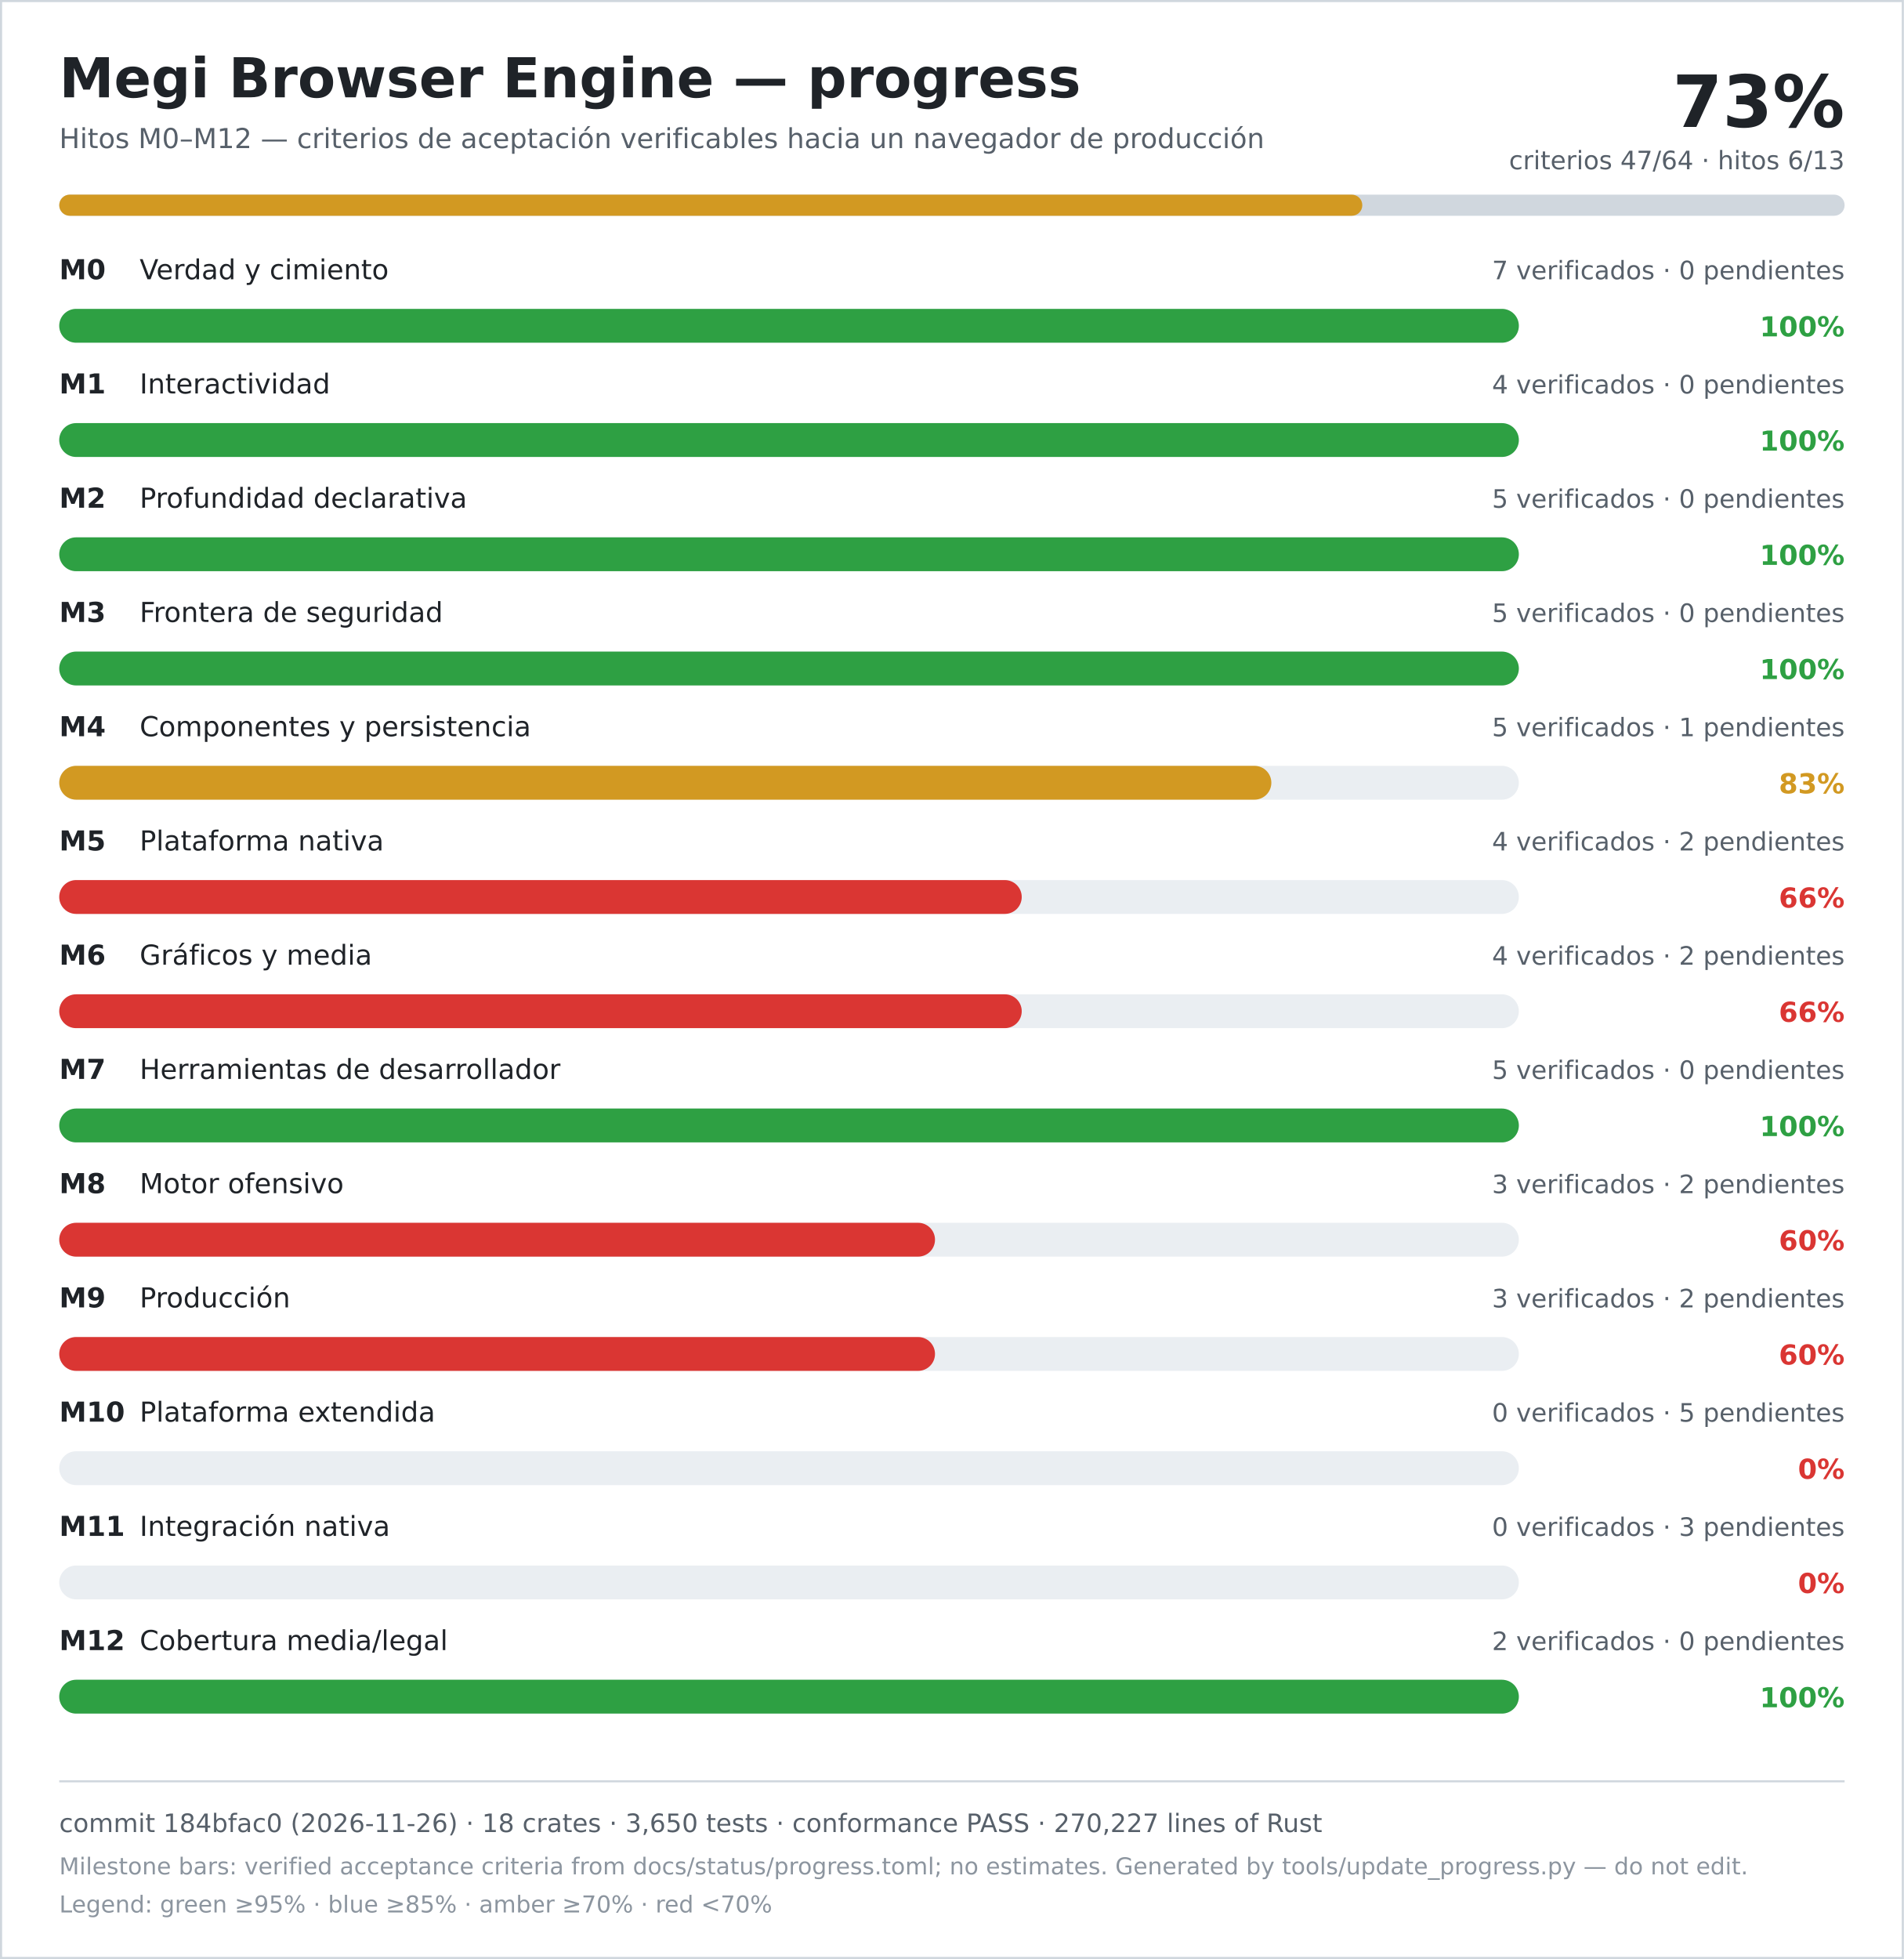
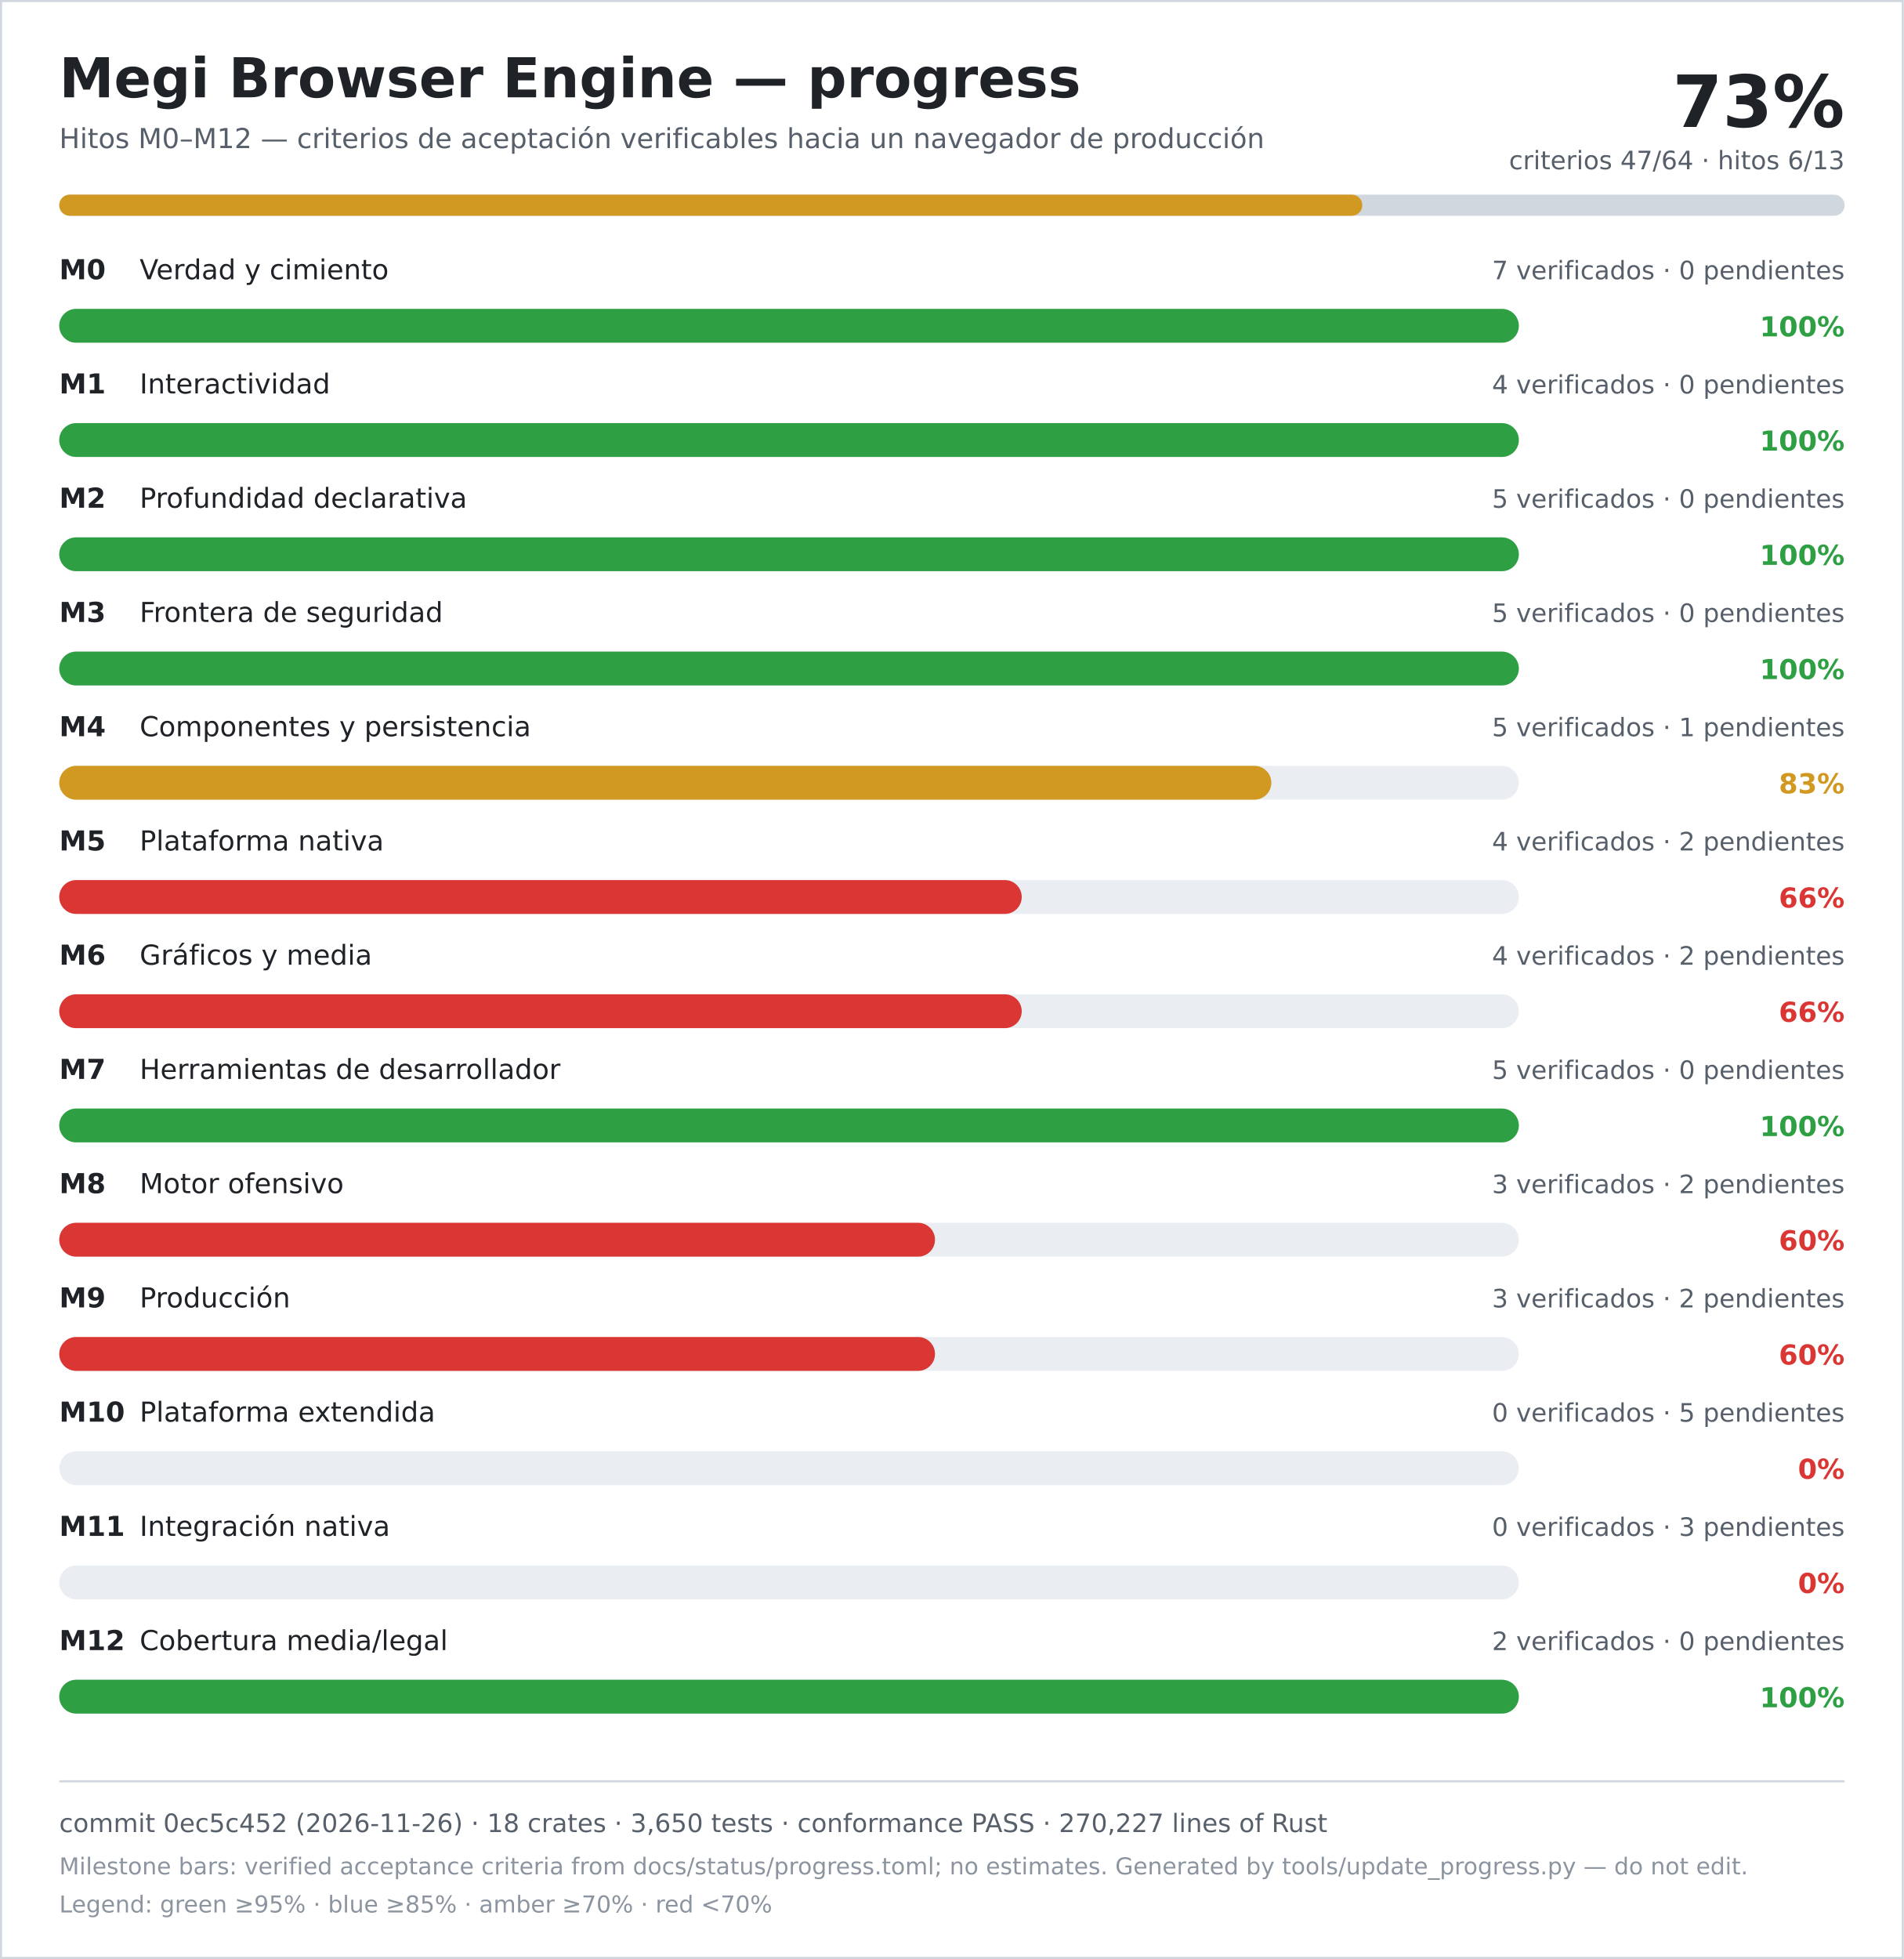
<svg xmlns="http://www.w3.org/2000/svg" width="900" height="926" viewBox="0 0 900 926" role="img" aria-labelledby="title desc">
  <rect width="900" height="926" fill="#ffffff" />
  <rect x="0.5" y="0.5" width="899" height="925" fill="none" stroke="#d0d7de" />
  <text x="28" y="46" font-family="DejaVu Sans, Verdana, sans-serif" font-size="26" font-weight="700" fill="#1f2328">Megi Browser Engine — progress</text>
  <text x="28" y="70" font-family="DejaVu Sans, Verdana, sans-serif" font-size="13" fill="#57606a">Hitos M0–M12 — criterios de aceptación verificables hacia un navegador de producción</text>
  <text x="872" y="60" text-anchor="end" font-family="DejaVu Sans, Verdana, sans-serif" font-size="34" font-weight="700" fill="#1f2328">73%</text>
  <text x="872" y="80" text-anchor="end" font-family="DejaVu Sans, Verdana, sans-serif" font-size="12" fill="#57606a">criterios 47/64 · hitos 6/13</text>
  <rect x="28" y="92" width="844" height="10" rx="5" fill="#d0d7de" />
  <rect x="28" y="92" width="616" height="10" rx="5" fill="#d29922" />
  <text x="28" y="132" font-family="DejaVu Sans, Verdana, sans-serif" font-size="13" font-weight="700" fill="#1f2328">M0</text>
  <text x="66" y="132" font-family="DejaVu Sans, Verdana, sans-serif" font-size="13" fill="#1f2328">Verdad y cimiento</text>
  <text x="872" y="132" text-anchor="end" font-family="DejaVu Sans, Verdana, sans-serif" font-size="12" fill="#57606a">7 verificados · 0 pendientes</text>
  <rect x="28" y="146" width="690" height="16" rx="8" fill="#eaeef2" />
  <rect x="28" y="146" width="690" height="16" rx="8" fill="#2ea043" />
  <text x="872" y="159" text-anchor="end" font-family="DejaVu Sans, Verdana, sans-serif" font-size="13" font-weight="700" fill="#2ea043">100%</text>
  <text x="28" y="186" font-family="DejaVu Sans, Verdana, sans-serif" font-size="13" font-weight="700" fill="#1f2328">M1</text>
  <text x="66" y="186" font-family="DejaVu Sans, Verdana, sans-serif" font-size="13" fill="#1f2328">Interactividad</text>
  <text x="872" y="186" text-anchor="end" font-family="DejaVu Sans, Verdana, sans-serif" font-size="12" fill="#57606a">4 verificados · 0 pendientes</text>
  <rect x="28" y="200" width="690" height="16" rx="8" fill="#eaeef2" />
  <rect x="28" y="200" width="690" height="16" rx="8" fill="#2ea043" />
  <text x="872" y="213" text-anchor="end" font-family="DejaVu Sans, Verdana, sans-serif" font-size="13" font-weight="700" fill="#2ea043">100%</text>
  <text x="28" y="240" font-family="DejaVu Sans, Verdana, sans-serif" font-size="13" font-weight="700" fill="#1f2328">M2</text>
  <text x="66" y="240" font-family="DejaVu Sans, Verdana, sans-serif" font-size="13" fill="#1f2328">Profundidad declarativa</text>
  <text x="872" y="240" text-anchor="end" font-family="DejaVu Sans, Verdana, sans-serif" font-size="12" fill="#57606a">5 verificados · 0 pendientes</text>
  <rect x="28" y="254" width="690" height="16" rx="8" fill="#eaeef2" />
  <rect x="28" y="254" width="690" height="16" rx="8" fill="#2ea043" />
  <text x="872" y="267" text-anchor="end" font-family="DejaVu Sans, Verdana, sans-serif" font-size="13" font-weight="700" fill="#2ea043">100%</text>
  <text x="28" y="294" font-family="DejaVu Sans, Verdana, sans-serif" font-size="13" font-weight="700" fill="#1f2328">M3</text>
  <text x="66" y="294" font-family="DejaVu Sans, Verdana, sans-serif" font-size="13" fill="#1f2328">Frontera de seguridad</text>
  <text x="872" y="294" text-anchor="end" font-family="DejaVu Sans, Verdana, sans-serif" font-size="12" fill="#57606a">5 verificados · 0 pendientes</text>
  <rect x="28" y="308" width="690" height="16" rx="8" fill="#eaeef2" />
  <rect x="28" y="308" width="690" height="16" rx="8" fill="#2ea043" />
  <text x="872" y="321" text-anchor="end" font-family="DejaVu Sans, Verdana, sans-serif" font-size="13" font-weight="700" fill="#2ea043">100%</text>
  <text x="28" y="348" font-family="DejaVu Sans, Verdana, sans-serif" font-size="13" font-weight="700" fill="#1f2328">M4</text>
  <text x="66" y="348" font-family="DejaVu Sans, Verdana, sans-serif" font-size="13" fill="#1f2328">Componentes y persistencia</text>
  <text x="872" y="348" text-anchor="end" font-family="DejaVu Sans, Verdana, sans-serif" font-size="12" fill="#57606a">5 verificados · 1 pendientes</text>
  <rect x="28" y="362" width="690" height="16" rx="8" fill="#eaeef2" />
  <rect x="28" y="362" width="573" height="16" rx="8" fill="#d29922" />
  <text x="872" y="375" text-anchor="end" font-family="DejaVu Sans, Verdana, sans-serif" font-size="13" font-weight="700" fill="#d29922">83%</text>
  <text x="28" y="402" font-family="DejaVu Sans, Verdana, sans-serif" font-size="13" font-weight="700" fill="#1f2328">M5</text>
  <text x="66" y="402" font-family="DejaVu Sans, Verdana, sans-serif" font-size="13" fill="#1f2328">Plataforma nativa</text>
  <text x="872" y="402" text-anchor="end" font-family="DejaVu Sans, Verdana, sans-serif" font-size="12" fill="#57606a">4 verificados · 2 pendientes</text>
  <rect x="28" y="416" width="690" height="16" rx="8" fill="#eaeef2" />
  <rect x="28" y="416" width="455" height="16" rx="8" fill="#da3633" />
  <text x="872" y="429" text-anchor="end" font-family="DejaVu Sans, Verdana, sans-serif" font-size="13" font-weight="700" fill="#da3633">66%</text>
  <text x="28" y="456" font-family="DejaVu Sans, Verdana, sans-serif" font-size="13" font-weight="700" fill="#1f2328">M6</text>
  <text x="66" y="456" font-family="DejaVu Sans, Verdana, sans-serif" font-size="13" fill="#1f2328">Gráficos y media</text>
  <text x="872" y="456" text-anchor="end" font-family="DejaVu Sans, Verdana, sans-serif" font-size="12" fill="#57606a">4 verificados · 2 pendientes</text>
  <rect x="28" y="470" width="690" height="16" rx="8" fill="#eaeef2" />
  <rect x="28" y="470" width="455" height="16" rx="8" fill="#da3633" />
  <text x="872" y="483" text-anchor="end" font-family="DejaVu Sans, Verdana, sans-serif" font-size="13" font-weight="700" fill="#da3633">66%</text>
  <text x="28" y="510" font-family="DejaVu Sans, Verdana, sans-serif" font-size="13" font-weight="700" fill="#1f2328">M7</text>
  <text x="66" y="510" font-family="DejaVu Sans, Verdana, sans-serif" font-size="13" fill="#1f2328">Herramientas de desarrollador</text>
  <text x="872" y="510" text-anchor="end" font-family="DejaVu Sans, Verdana, sans-serif" font-size="12" fill="#57606a">5 verificados · 0 pendientes</text>
  <rect x="28" y="524" width="690" height="16" rx="8" fill="#eaeef2" />
  <rect x="28" y="524" width="690" height="16" rx="8" fill="#2ea043" />
  <text x="872" y="537" text-anchor="end" font-family="DejaVu Sans, Verdana, sans-serif" font-size="13" font-weight="700" fill="#2ea043">100%</text>
  <text x="28" y="564" font-family="DejaVu Sans, Verdana, sans-serif" font-size="13" font-weight="700" fill="#1f2328">M8</text>
  <text x="66" y="564" font-family="DejaVu Sans, Verdana, sans-serif" font-size="13" fill="#1f2328">Motor ofensivo</text>
  <text x="872" y="564" text-anchor="end" font-family="DejaVu Sans, Verdana, sans-serif" font-size="12" fill="#57606a">3 verificados · 2 pendientes</text>
  <rect x="28" y="578" width="690" height="16" rx="8" fill="#eaeef2" />
  <rect x="28" y="578" width="414" height="16" rx="8" fill="#da3633" />
  <text x="872" y="591" text-anchor="end" font-family="DejaVu Sans, Verdana, sans-serif" font-size="13" font-weight="700" fill="#da3633">60%</text>
  <text x="28" y="618" font-family="DejaVu Sans, Verdana, sans-serif" font-size="13" font-weight="700" fill="#1f2328">M9</text>
  <text x="66" y="618" font-family="DejaVu Sans, Verdana, sans-serif" font-size="13" fill="#1f2328">Producción</text>
  <text x="872" y="618" text-anchor="end" font-family="DejaVu Sans, Verdana, sans-serif" font-size="12" fill="#57606a">3 verificados · 2 pendientes</text>
  <rect x="28" y="632" width="690" height="16" rx="8" fill="#eaeef2" />
  <rect x="28" y="632" width="414" height="16" rx="8" fill="#da3633" />
  <text x="872" y="645" text-anchor="end" font-family="DejaVu Sans, Verdana, sans-serif" font-size="13" font-weight="700" fill="#da3633">60%</text>
  <text x="28" y="672" font-family="DejaVu Sans, Verdana, sans-serif" font-size="13" font-weight="700" fill="#1f2328">M10</text>
  <text x="66" y="672" font-family="DejaVu Sans, Verdana, sans-serif" font-size="13" fill="#1f2328">Plataforma extendida</text>
  <text x="872" y="672" text-anchor="end" font-family="DejaVu Sans, Verdana, sans-serif" font-size="12" fill="#57606a">0 verificados · 5 pendientes</text>
  <rect x="28" y="686" width="690" height="16" rx="8" fill="#eaeef2" />
  <rect x="28" y="686" width="0" height="16" rx="8" fill="#da3633" />
  <text x="872" y="699" text-anchor="end" font-family="DejaVu Sans, Verdana, sans-serif" font-size="13" font-weight="700" fill="#da3633">0%</text>
  <text x="28" y="726" font-family="DejaVu Sans, Verdana, sans-serif" font-size="13" font-weight="700" fill="#1f2328">M11</text>
  <text x="66" y="726" font-family="DejaVu Sans, Verdana, sans-serif" font-size="13" fill="#1f2328">Integración nativa</text>
  <text x="872" y="726" text-anchor="end" font-family="DejaVu Sans, Verdana, sans-serif" font-size="12" fill="#57606a">0 verificados · 3 pendientes</text>
  <rect x="28" y="740" width="690" height="16" rx="8" fill="#eaeef2" />
  <rect x="28" y="740" width="0" height="16" rx="8" fill="#da3633" />
  <text x="872" y="753" text-anchor="end" font-family="DejaVu Sans, Verdana, sans-serif" font-size="13" font-weight="700" fill="#da3633">0%</text>
  <text x="28" y="780" font-family="DejaVu Sans, Verdana, sans-serif" font-size="13" font-weight="700" fill="#1f2328">M12</text>
  <text x="66" y="780" font-family="DejaVu Sans, Verdana, sans-serif" font-size="13" fill="#1f2328">Cobertura media/legal</text>
  <text x="872" y="780" text-anchor="end" font-family="DejaVu Sans, Verdana, sans-serif" font-size="12" fill="#57606a">2 verificados · 0 pendientes</text>
  <rect x="28" y="794" width="690" height="16" rx="8" fill="#eaeef2" />
  <rect x="28" y="794" width="690" height="16" rx="8" fill="#2ea043" />
  <text x="872" y="807" text-anchor="end" font-family="DejaVu Sans, Verdana, sans-serif" font-size="13" font-weight="700" fill="#2ea043">100%</text>
  <line x1="28" y1="842" x2="872" y2="842" stroke="#d0d7de" />
-   <text x="28" y="866" font-family="DejaVu Sans, Verdana, sans-serif" font-size="12" fill="#57606a">commit 184bfac0 (2026-11-26) · 18 crates · 3,650 tests · conformance PASS · 270,227 lines of Rust</text>
+   <text x="28" y="866" font-family="DejaVu Sans, Verdana, sans-serif" font-size="12" fill="#57606a">commit 0ec5c452 (2026-11-26) · 18 crates · 3,650 tests · conformance PASS · 270,227 lines of Rust</text>
  <text x="28" y="886" font-family="DejaVu Sans, Verdana, sans-serif" font-size="11" fill="#8c959f">Milestone bars: verified acceptance criteria from docs/status/progress.toml; no estimates. Generated by tools/update_progress.py — do not edit.</text>
  <text x="28" y="904" font-family="DejaVu Sans, Verdana, sans-serif" font-size="11" fill="#8c959f">Legend: green ≥95% · blue ≥85% · amber ≥70% · red &lt;70%</text>
</svg>
